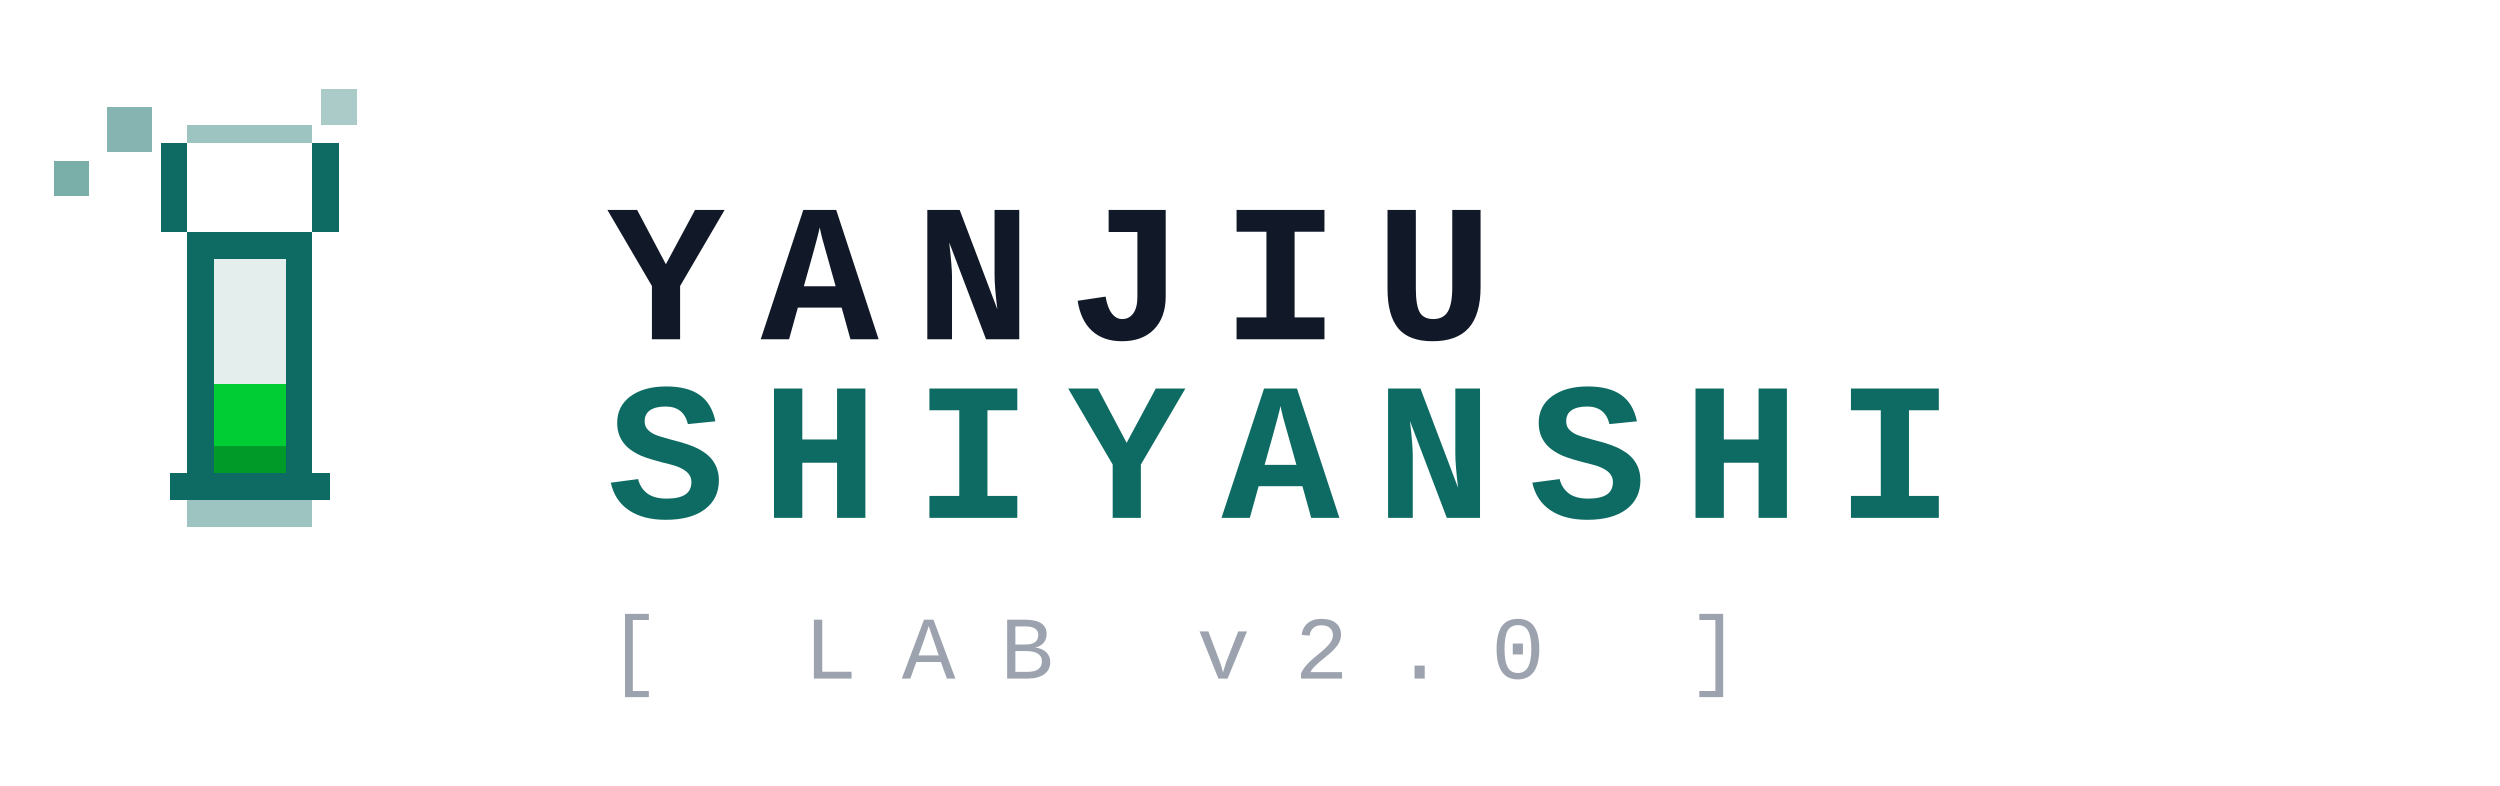
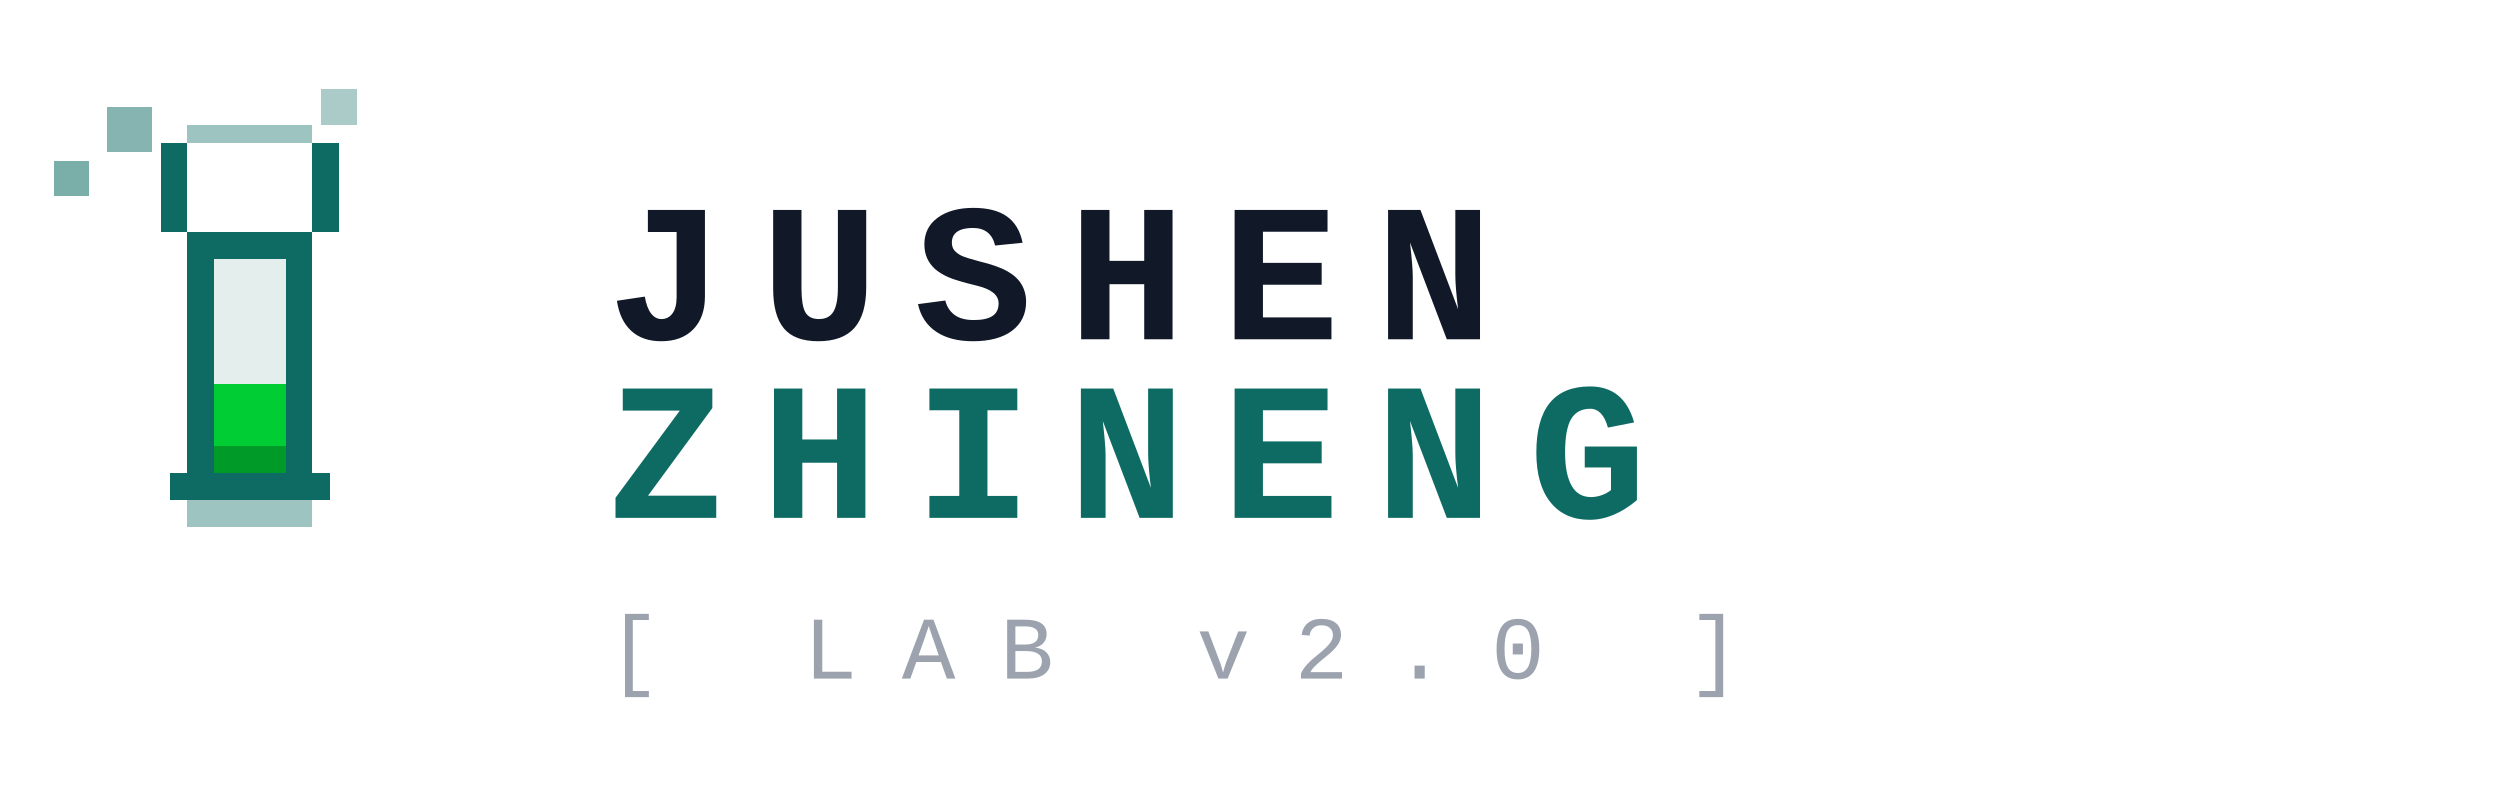
<svg xmlns="http://www.w3.org/2000/svg" viewBox="0 0 280 88" shape-rendering="crispEdges">
  <g transform="translate(6,10) scale(1)">
    <rect x="6" y="2" width="5" height="5" fill="#0d6b63" opacity="0.5" />
    <rect x="30" y="0" width="4" height="4" fill="#0d6b63" opacity="0.35" />
    <rect x="0" y="8" width="4" height="4" fill="#0d6b63" opacity="0.55" />
    <rect x="12" y="6" width="3" height="10" fill="#0d6b63" />
    <rect x="29" y="6" width="3" height="10" fill="#0d6b63" />
    <rect x="15" y="4" width="14" height="2" fill="#0d6b63" opacity="0.4" />
    <rect x="15" y="16" width="14" height="3" fill="#0d6b63" />
    <rect x="15" y="19" width="3" height="24" fill="#0d6b63" />
    <rect x="26" y="19" width="3" height="24" fill="#0d6b63" />
    <rect x="18" y="19" width="8" height="24" fill="#0d6b63" opacity="0.12" />
    <rect x="18" y="33" width="8" height="7" fill="#00cc34" />
    <rect x="18" y="40" width="8" height="3" fill="#009a28" />
    <rect x="13" y="43" width="18" height="3" fill="#0d6b63" />
    <rect x="15" y="46" width="14" height="3" fill="#0d6b63" opacity="0.4" />
  </g>
-   <text x="68" y="38" font-family="Courier New, monospace" font-size="22" font-weight="900" fill="#111827" letter-spacing="4">YANJIU</text>
-   <text x="68" y="58" font-family="Courier New, monospace" font-size="22" font-weight="900" fill="#0d6b63" letter-spacing="4">SHIYANSHI</text>
+   <text x="68" y="38" font-family="Courier New, monospace" font-size="22" font-weight="900" fill="#111827" letter-spacing="4">JUSHEN</text>
+   <text x="68" y="58" font-family="Courier New, monospace" font-size="22" font-weight="900" fill="#0d6b63" letter-spacing="4">ZHINENG</text>
  <text x="68" y="76" font-family="Courier New, monospace" font-size="10" fill="#9ca3af" letter-spacing="5">[ LAB v2.0 ]</text>
</svg>
